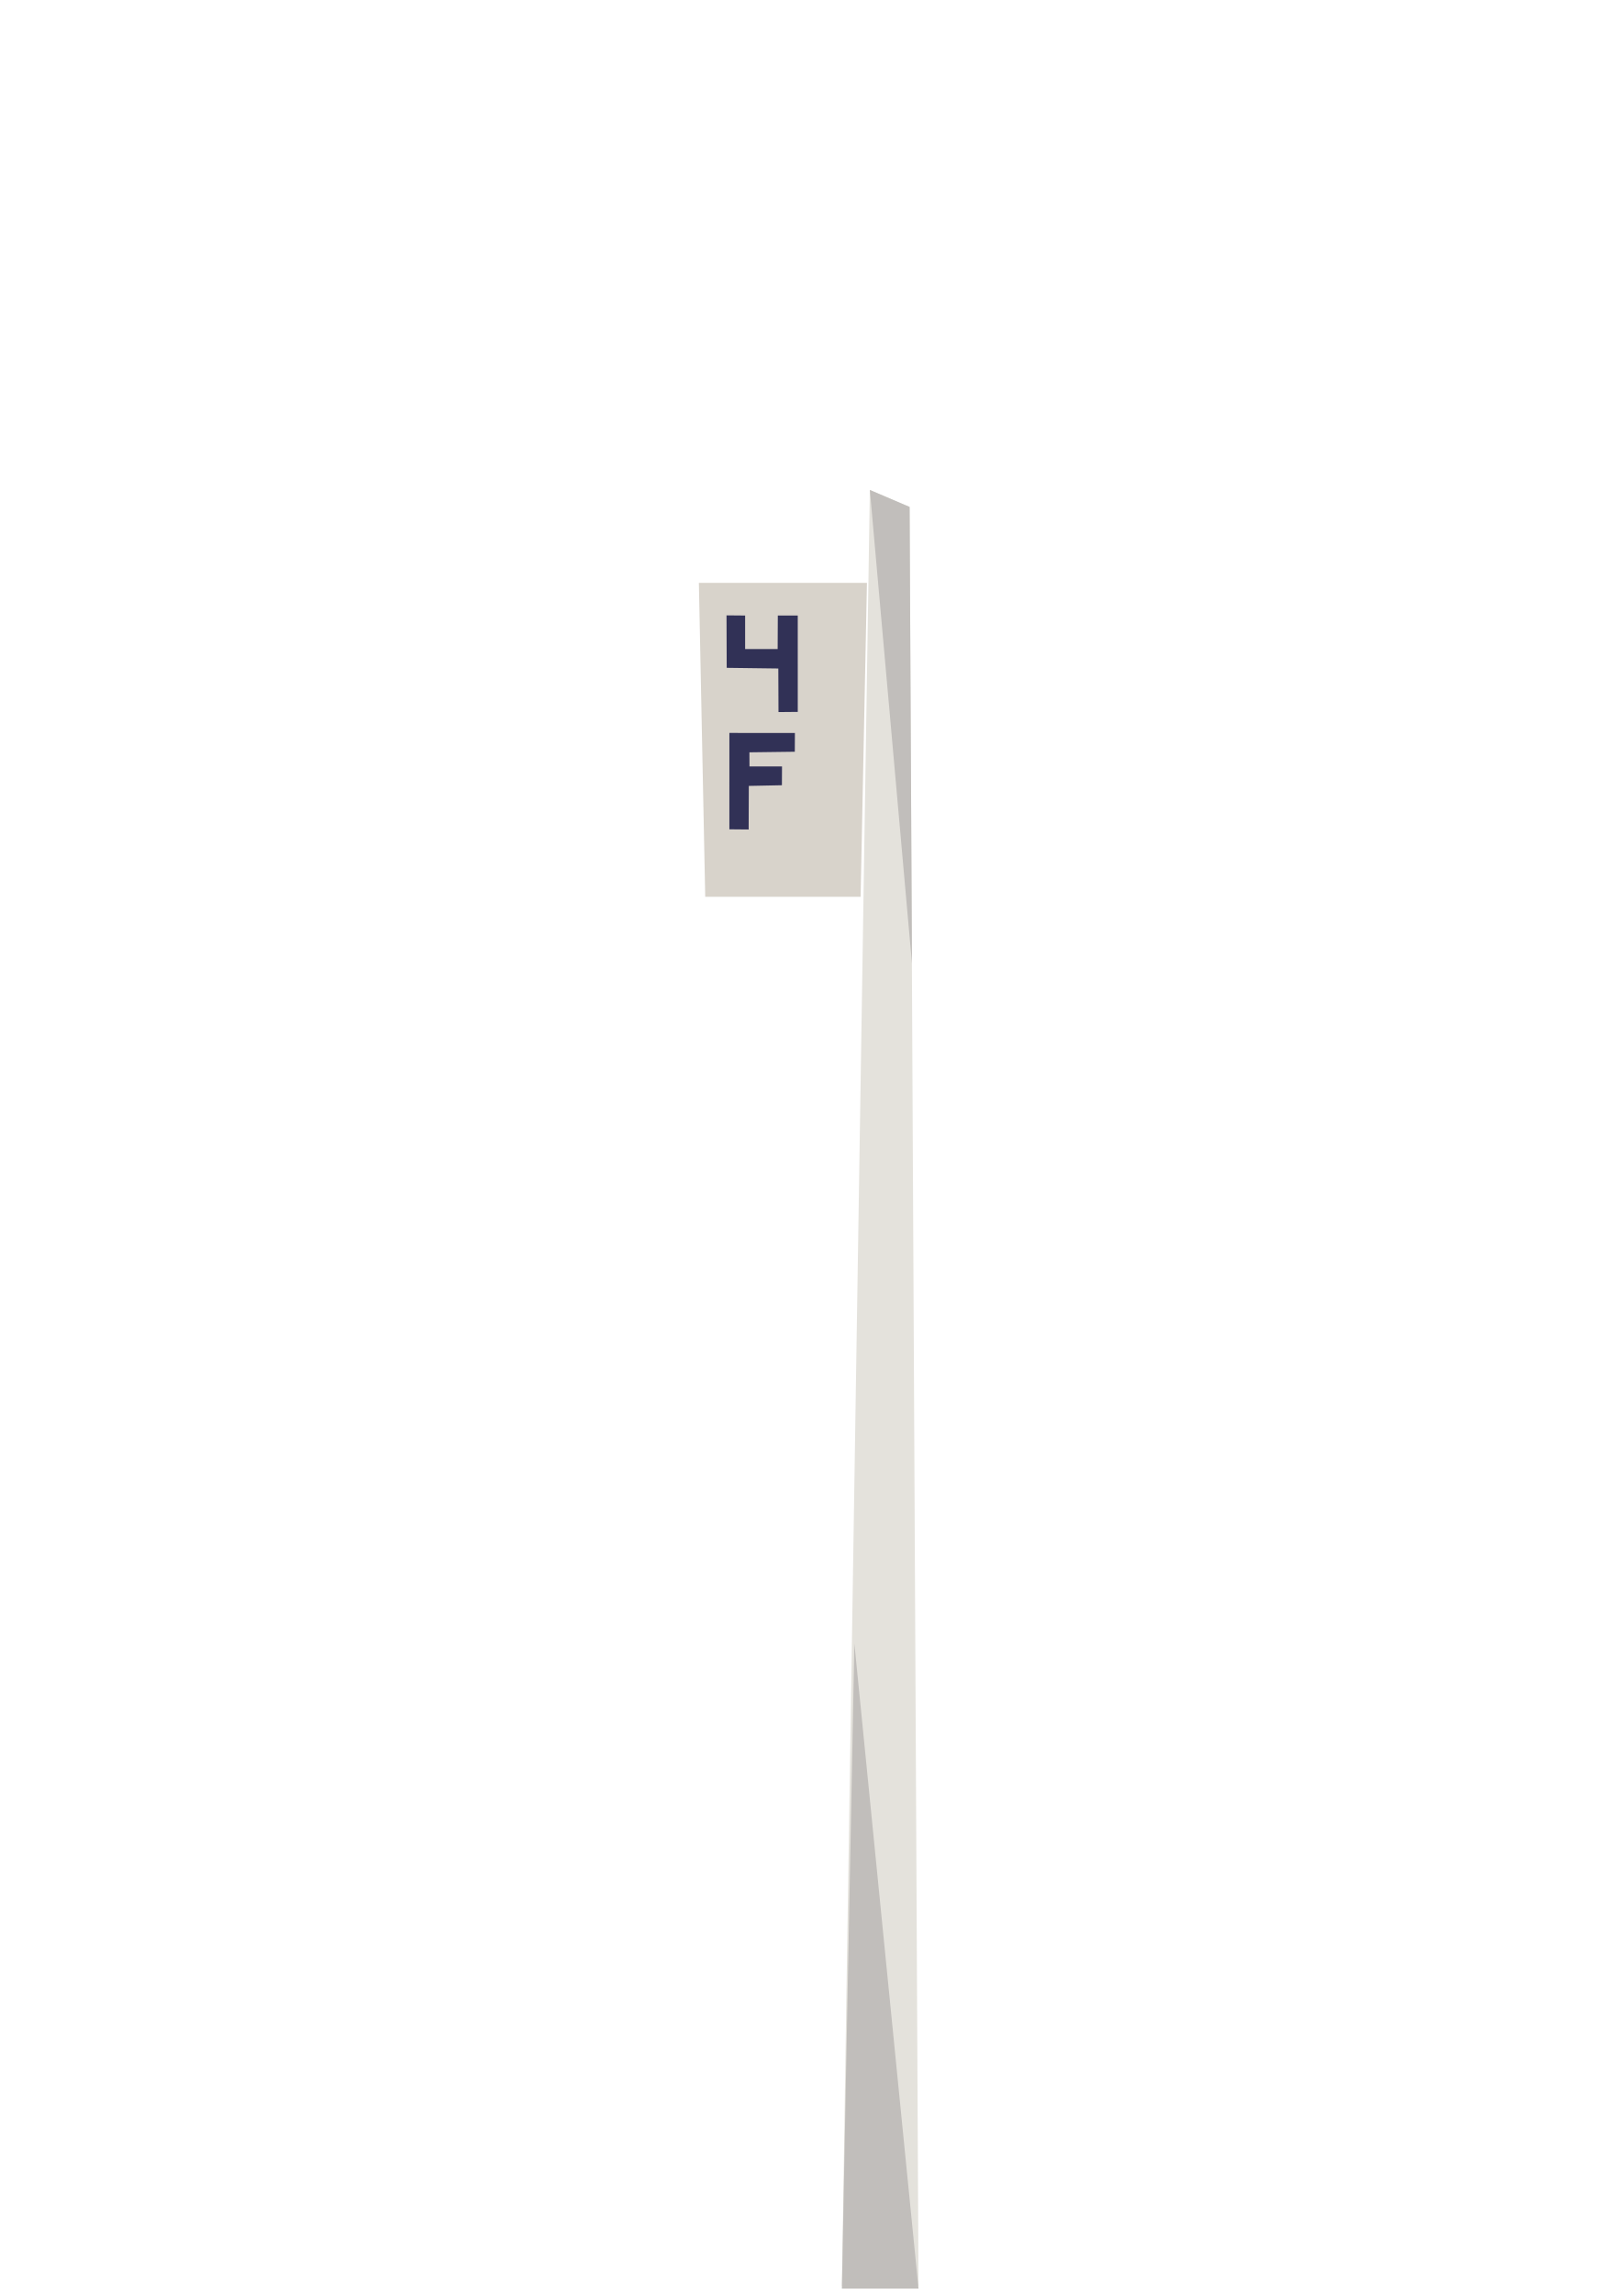
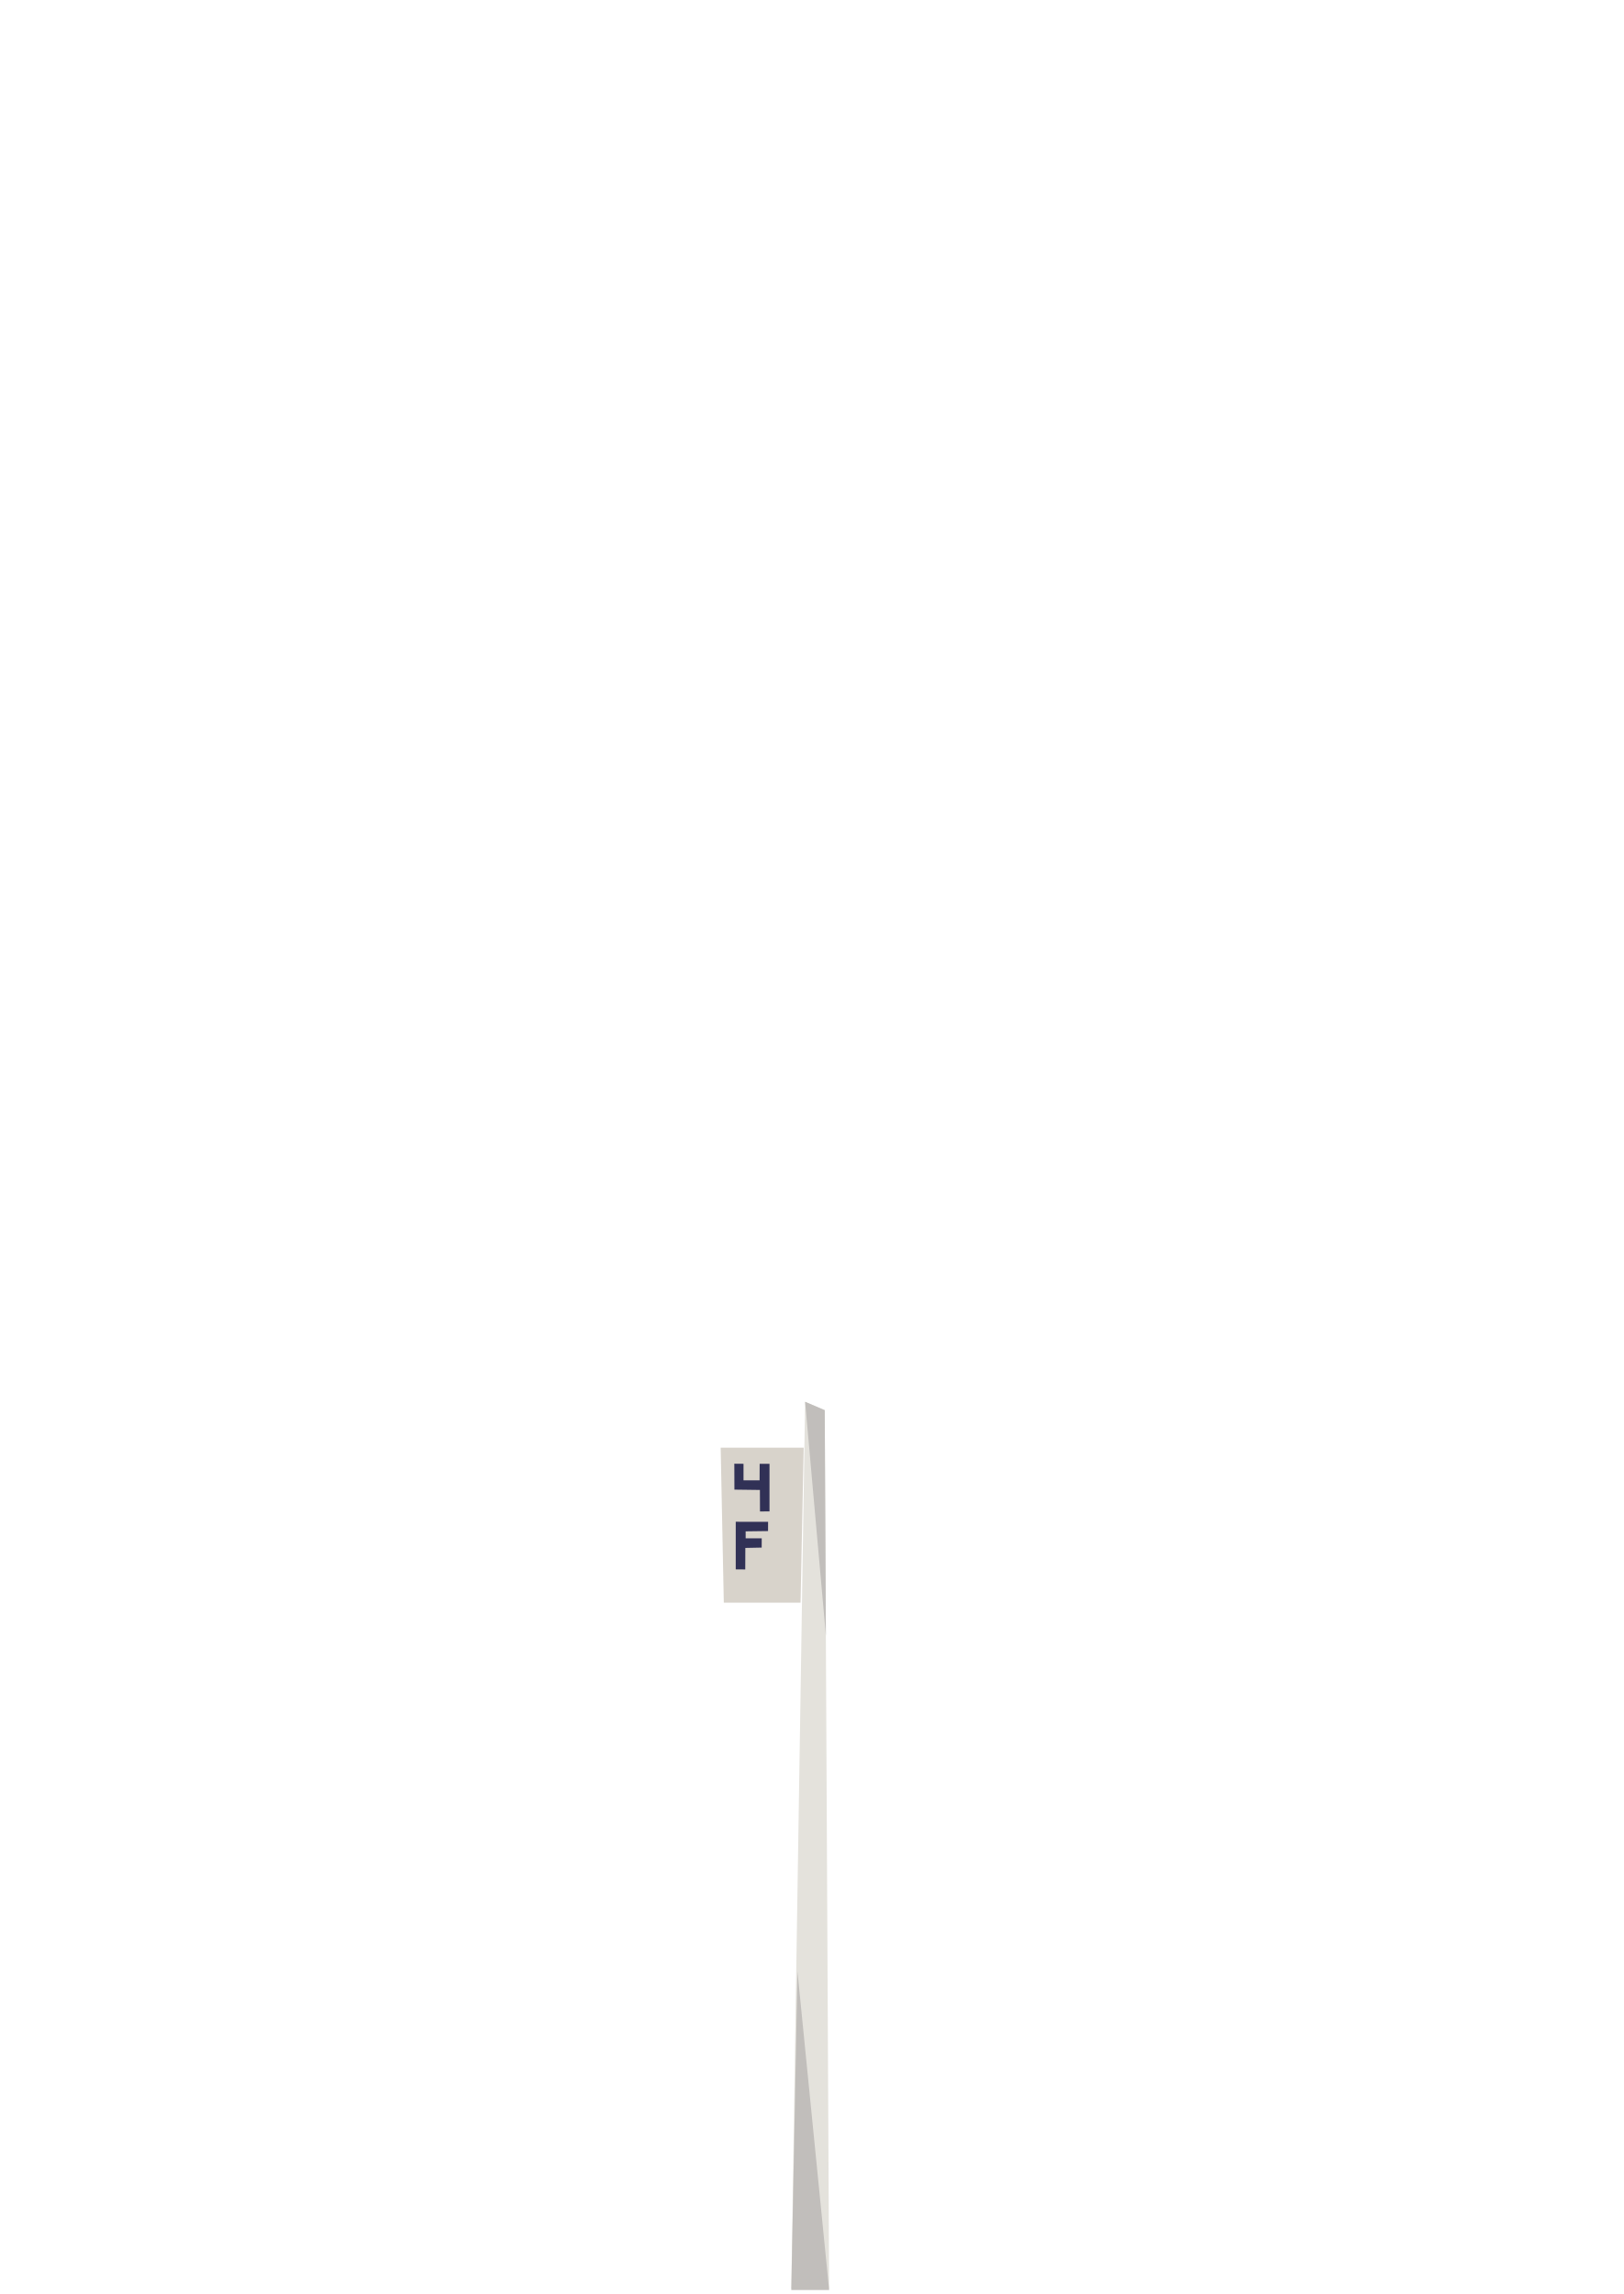
<svg xmlns="http://www.w3.org/2000/svg" width="100%" height="100%" viewBox="0 0 596 842" version="1.1" xml:space="preserve" style="fill-rule:evenodd;clip-rule:evenodd;stroke-linejoin:round;stroke-miterlimit:2;">
-   <g id="station-sign-left" transform="matrix(1.16405,0,0,1.16405,-197.436,56.7866)">
+   <g id="station-sign-left" transform="matrix(0.574841,0,0,0.574841,40.357,453.752)">
    <path d="M435.097,672L459.26,672L456.451,111.049L443.912,105.71L435.097,672Z" style="fill:rgb(228,226,220);fill-rule:nonzero;" />
    <g transform="matrix(1,0,0,1,0,0.859068)">
      <path d="M435.095,672L459.262,672L439.037,468.604L435.095,672Z" style="fill:rgb(193,190,187);fill-rule:nonzero;" />
    </g>
    <path d="M457.195,255.035L443.915,105.71L456.452,111.067L457.195,255.035Z" style="fill:rgb(193,190,187);fill-rule:nonzero;" />
    <path d="M441,234L392,234L390,135L443,135L441,234Z" style="fill:rgb(216,211,203);fill-rule:nonzero;" />
    <path d="M398.717,145.252L398.774,161.795L415.051,162.006L415.106,175.748L421.182,175.693L421.18,145.303L414.893,145.303L414.842,155.877L404.586,155.877L404.586,145.303L398.717,145.252Z" style="fill:rgb(49,49,86);fill-rule:nonzero;" />
    <path d="M420.281,182.334L405.906,182.334L399.621,182.322L399.617,212.713L405.695,212.768L405.75,199.025L416.183,198.814L416.215,192.896L405.957,192.896L405.937,188.436L420.25,188.252L420.281,182.334Z" style="fill:rgb(49,49,86);fill-rule:nonzero;" />
  </g>
</svg>
